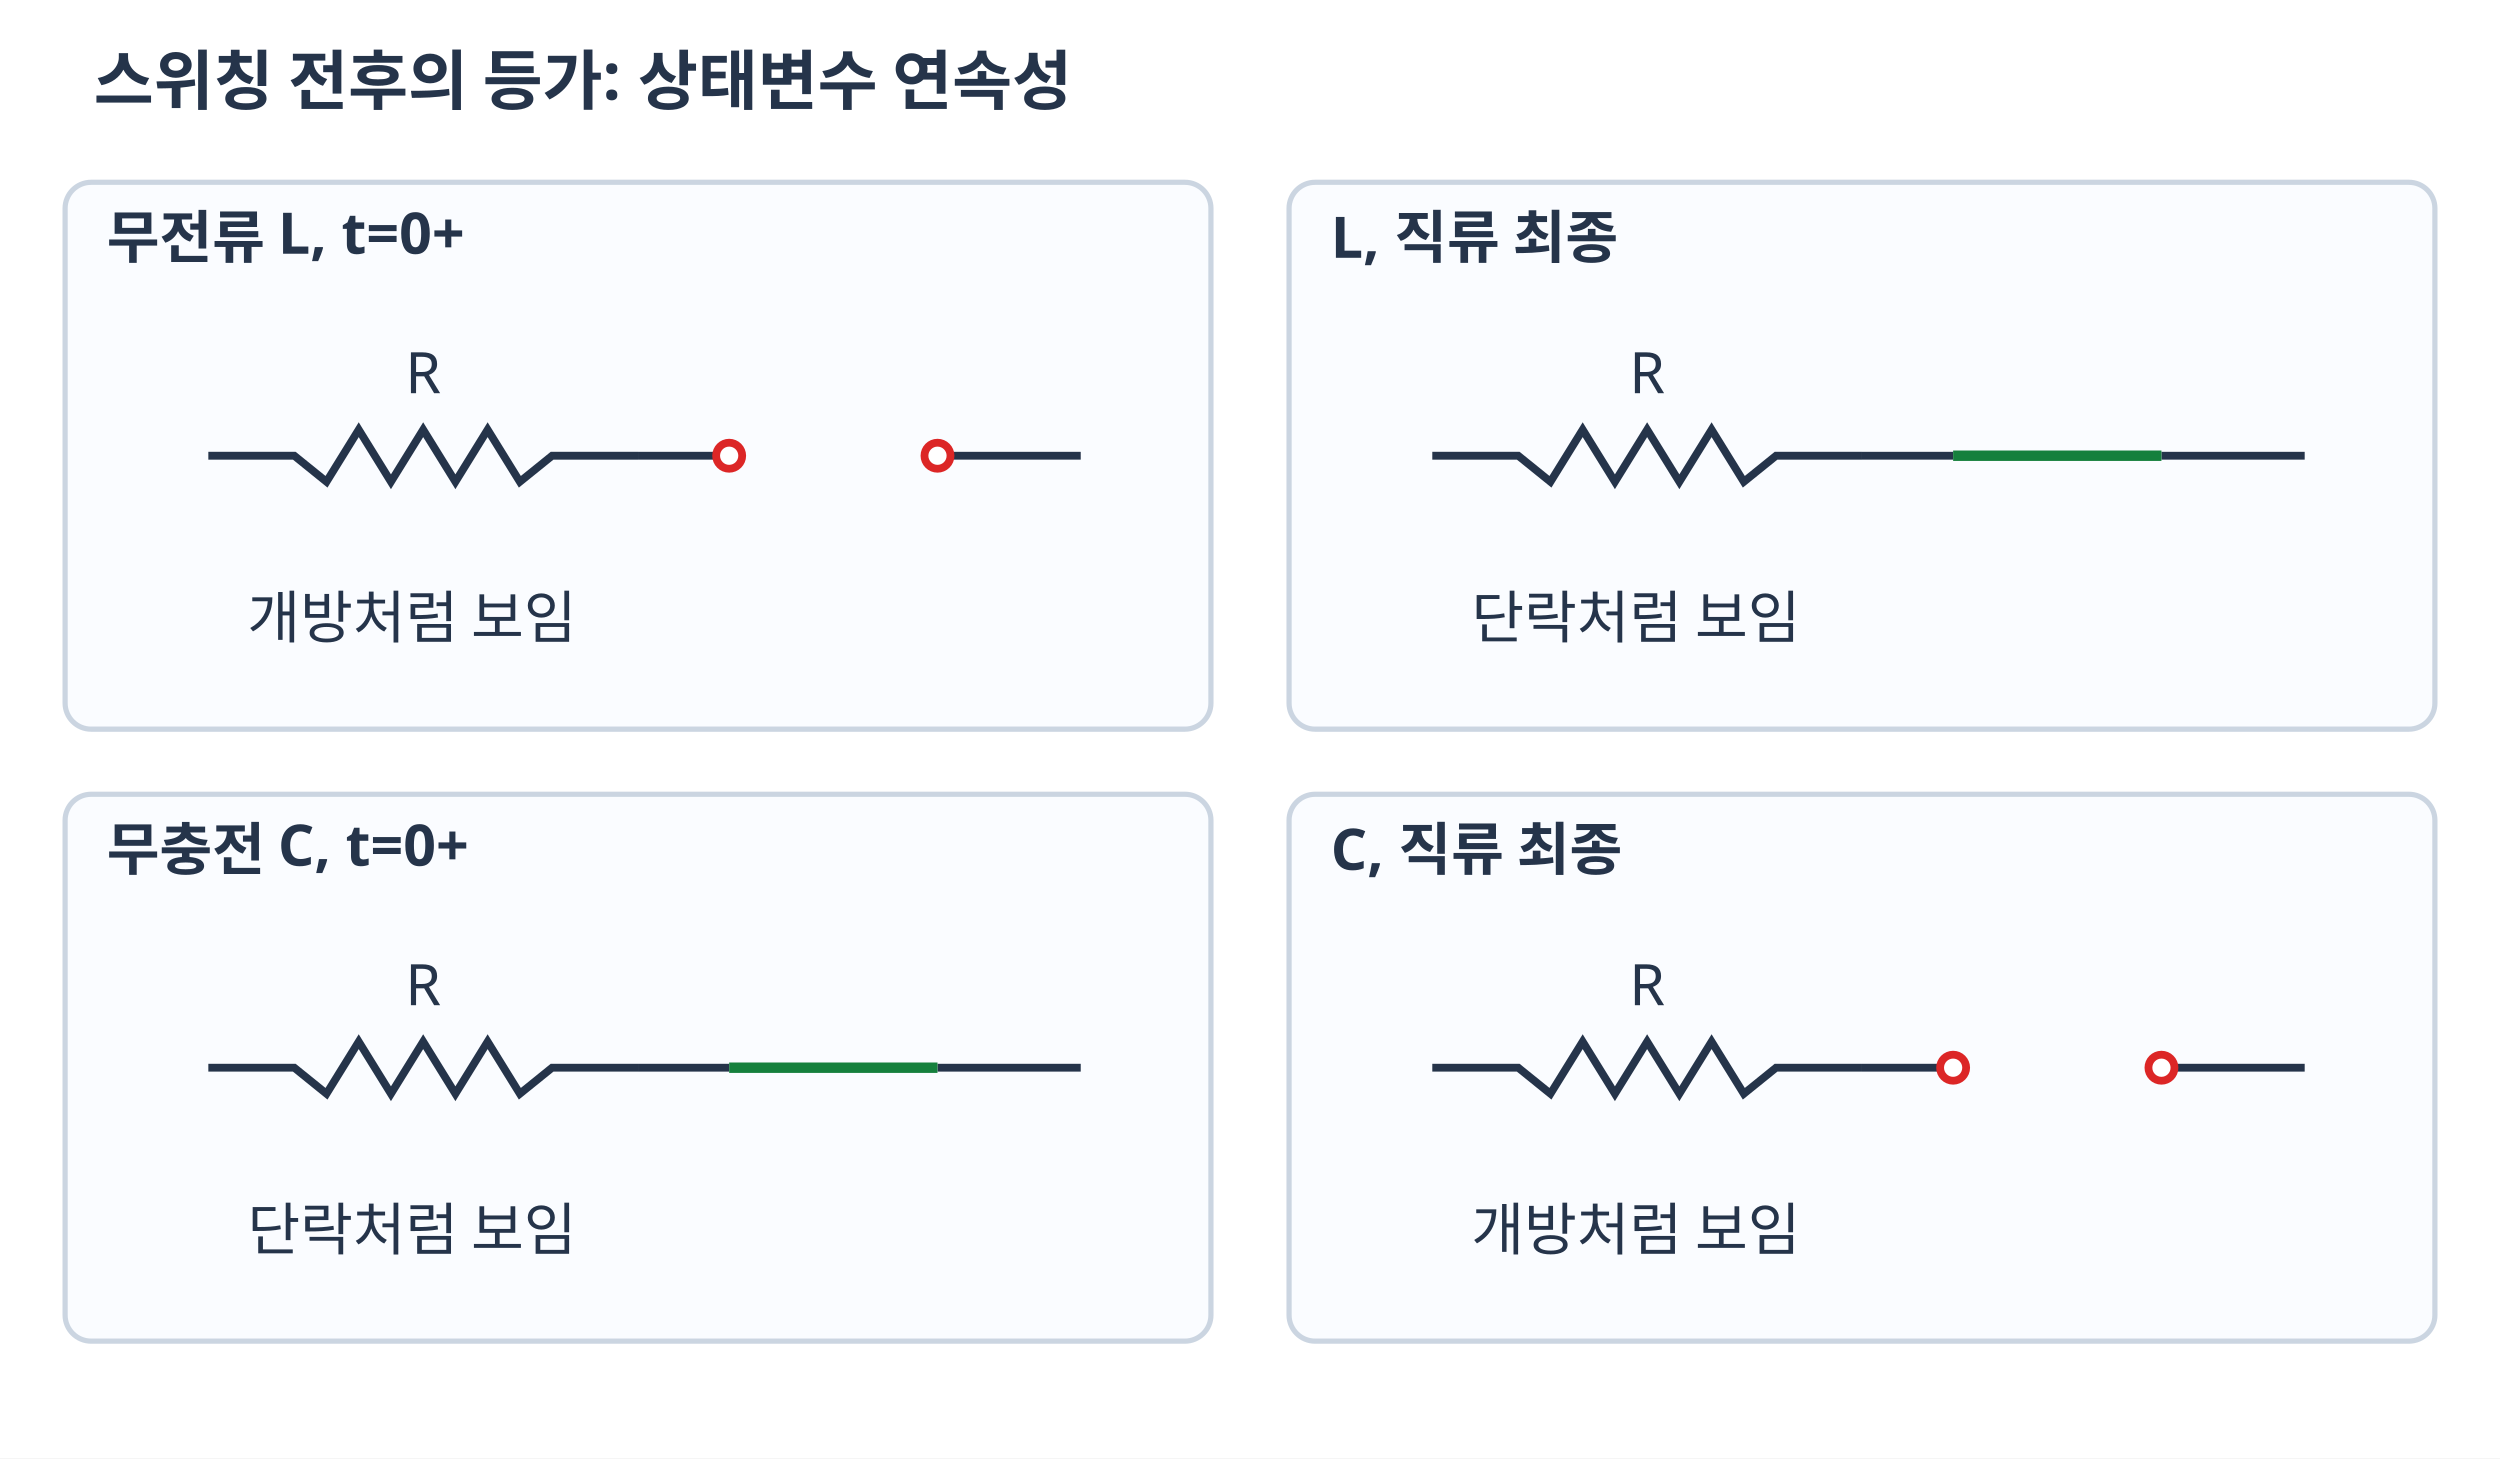
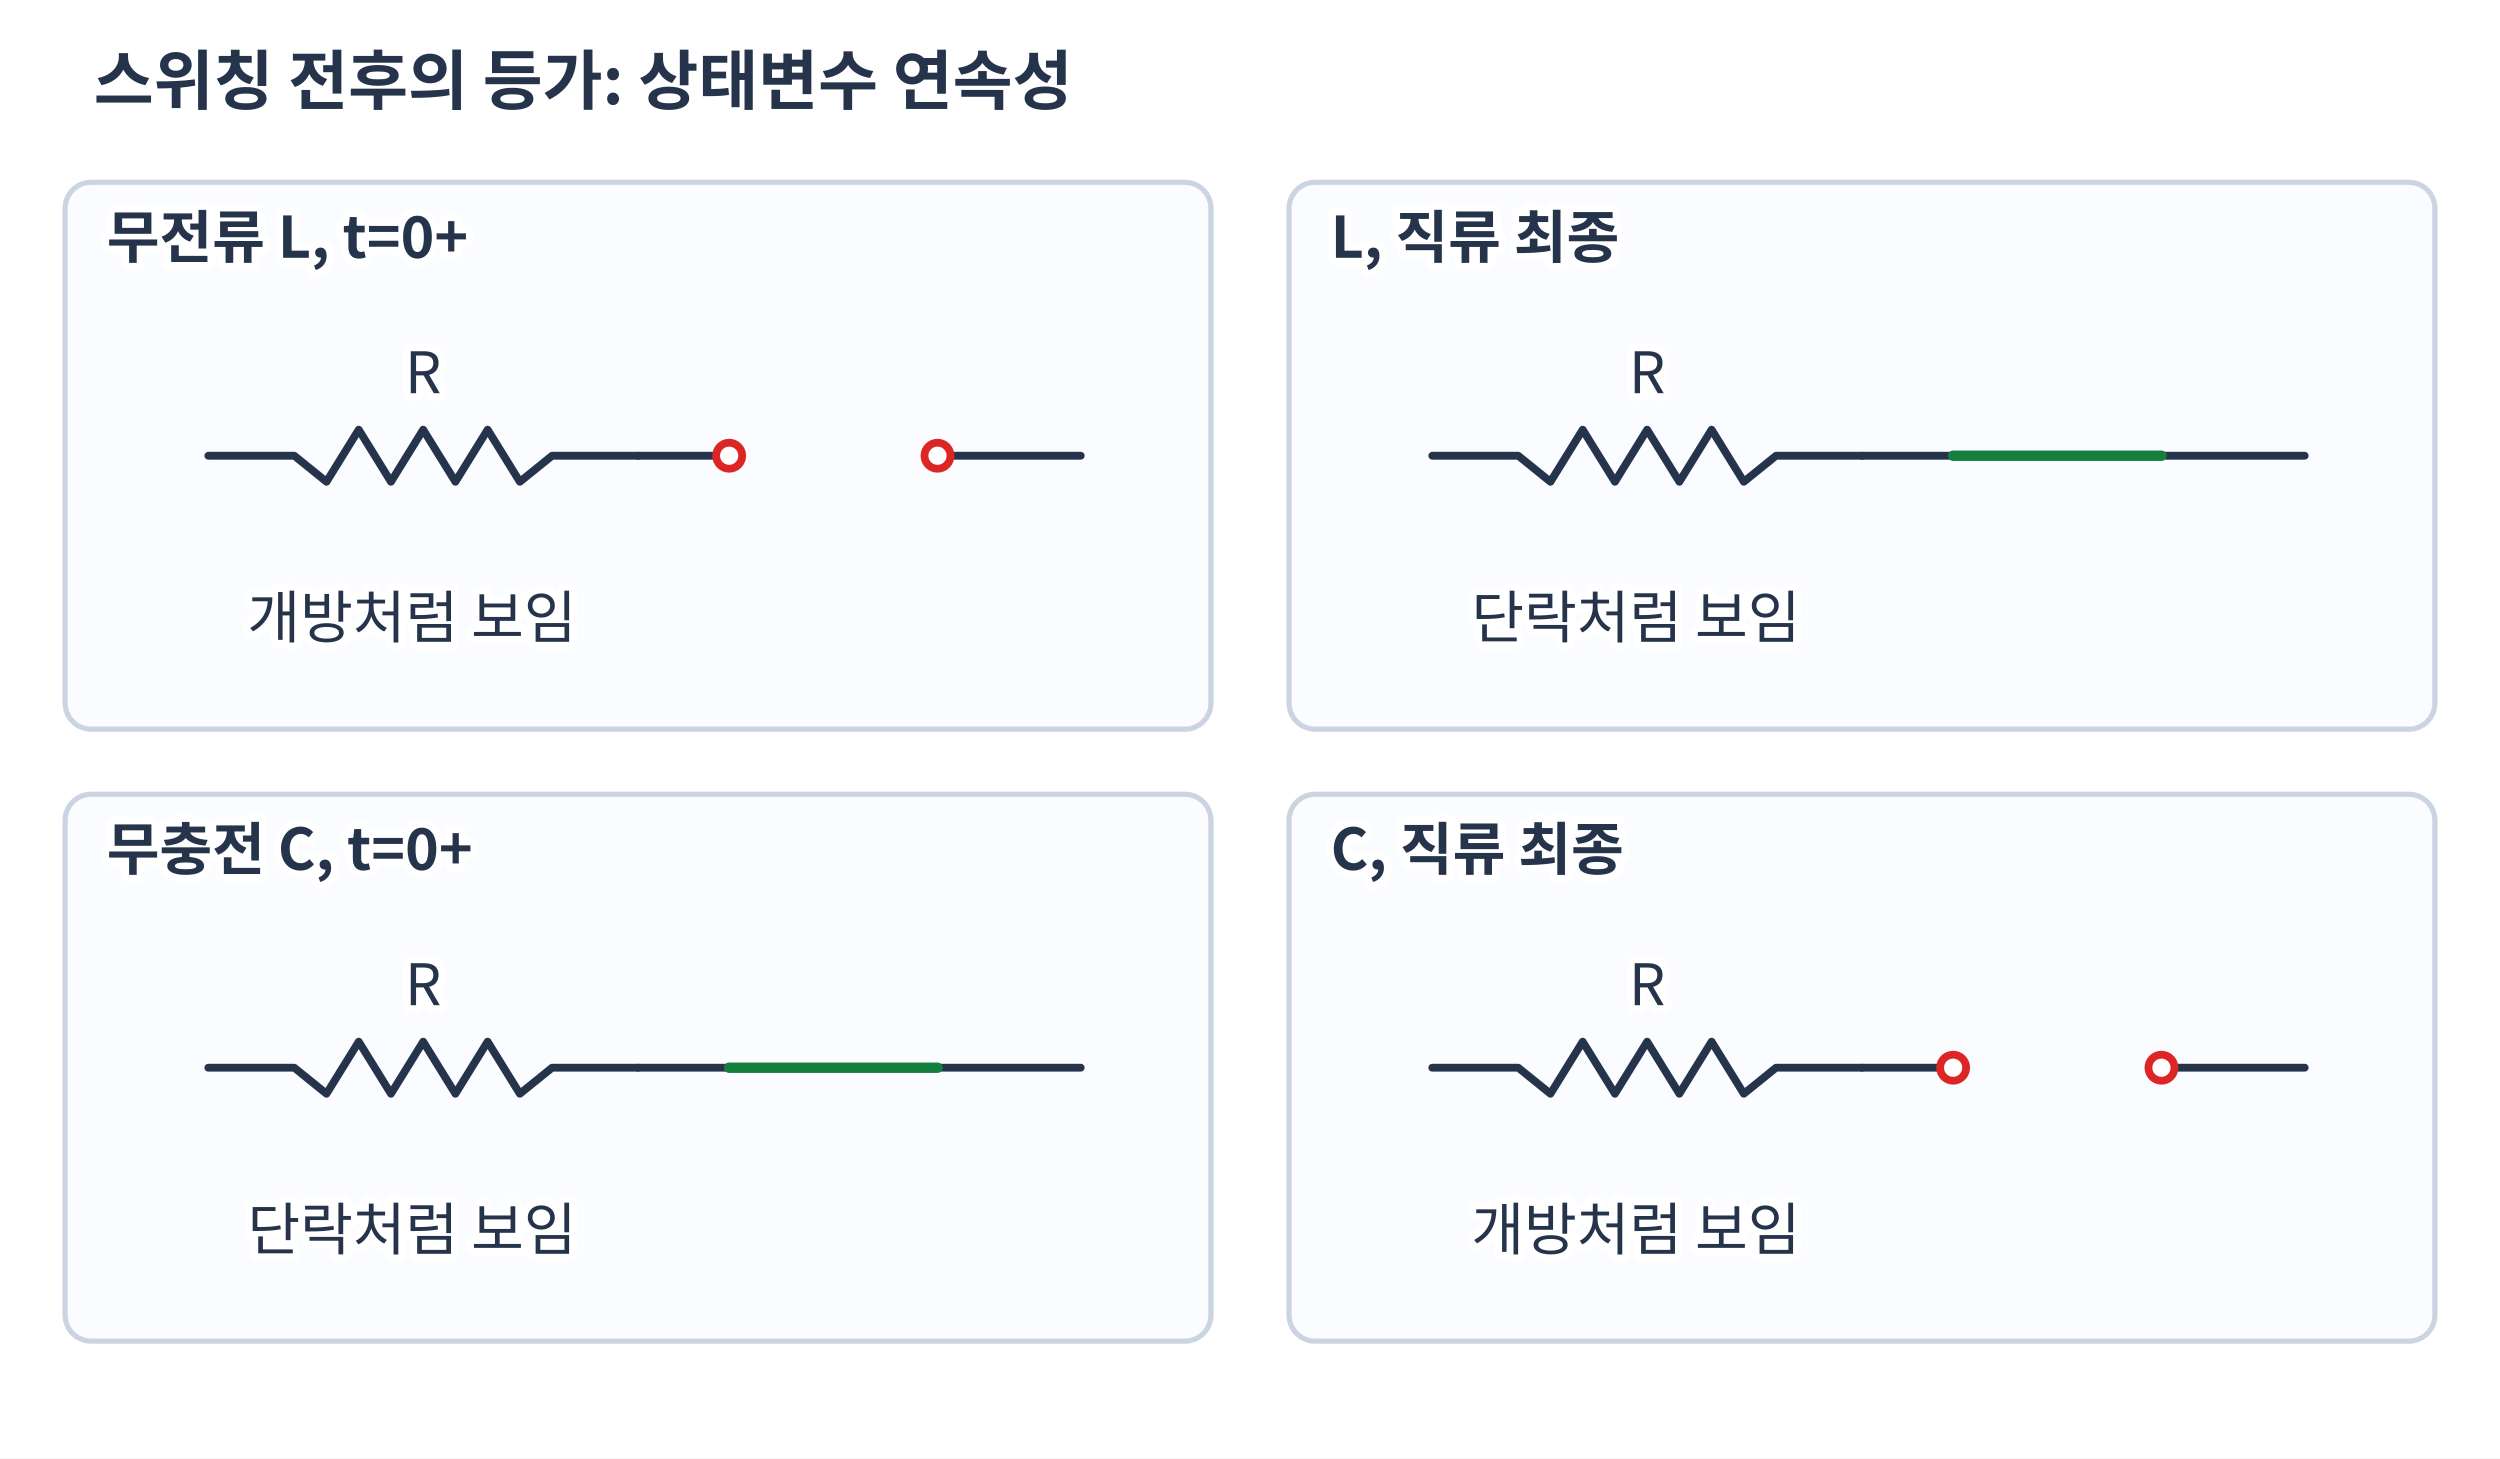
<svg xmlns="http://www.w3.org/2000/svg" width="960" height="560" viewBox="0 0 960 560">
  <rect width="100%" height="100%" fill="white" />
-   <text x="36" y="40" font-family="Noto, Noto Sans KR, Malgun Gothic, sans-serif" font-size="25" fill="#25344A" text-anchor="start" font-weight="700">스위칭 전후의 등가: 상태변수 연속성</text>
  <rect x="25" y="70" width="440" height="210" rx="10" fill="#FAFCFF" stroke="#CBD5E1" stroke-width="2" />
-   <text x="41" y="99" font-family="Noto, Noto Sans KR, Malgun Gothic, sans-serif" font-size="22" fill="#25344A" text-anchor="start" font-weight="700">무전류 L, t=0+</text>
-   <polyline points="80,175 113.0,175.0 125.375,185.0 137.75,165.0 150.125,185.0 162.5,165.0 174.875,185.0 187.25,165.0 199.625,185.0 212.0,175.0 245,175" stroke="#25344A" stroke-width="3" fill="none" />
-   <text x="162.5" y="151.0" font-family="Noto, Noto Sans KR, Malgun Gothic, sans-serif" font-size="22" fill="#25344A" text-anchor="middle" font-weight="400">R</text>
-   <line x1="245" y1="175" x2="280" y2="175" stroke="#25344A" stroke-width="3" />
-   <line x1="360" y1="175" x2="415" y2="175" stroke="#25344A" stroke-width="3" />
+   <polyline points="80,175 113.0,175.0 125.375,185.0 137.75,165.0 150.125,185.0 162.5,165.0 174.875,185.0 187.25,165.0 199.625,185.0 212.0,175.0 245,175" stroke="#25344A" stroke-width="3" fill="none" stroke-linecap="round" stroke-linejoin="round" />
+   <line x1="245" y1="175" x2="280" y2="175" stroke="#25344A" stroke-width="3" stroke-linecap="round" stroke-linejoin="round" />
+   <line x1="360" y1="175" x2="415" y2="175" stroke="#25344A" stroke-width="3" stroke-linecap="round" stroke-linejoin="round" />
  <circle cx="280" cy="175" r="5" fill="white" stroke="#DC2626" stroke-width="3" />
  <circle cx="360" cy="175" r="5" fill="white" stroke="#DC2626" stroke-width="3" />
-   <text x="95" y="245" font-family="Noto, Noto Sans KR, Malgun Gothic, sans-serif" font-size="22" fill="#25344A" text-anchor="start" font-weight="400">개방처럼 보임</text>
  <rect x="495" y="70" width="440" height="210" rx="10" fill="#FAFCFF" stroke="#CBD5E1" stroke-width="2" />
-   <text x="511" y="99" font-family="Noto, Noto Sans KR, Malgun Gothic, sans-serif" font-size="22" fill="#25344A" text-anchor="start" font-weight="700">L, 직류 최종</text>
-   <polyline points="550,175 583.0,175.0 595.375,185.0 607.75,165.0 620.125,185.0 632.5,165.0 644.875,185.0 657.25,165.0 669.625,185.0 682.0,175.0 715,175" stroke="#25344A" stroke-width="3" fill="none" />
-   <text x="632.5" y="151.0" font-family="Noto, Noto Sans KR, Malgun Gothic, sans-serif" font-size="22" fill="#25344A" text-anchor="middle" font-weight="400">R</text>
-   <line x1="715" y1="175" x2="750" y2="175" stroke="#25344A" stroke-width="3" />
-   <line x1="830" y1="175" x2="885" y2="175" stroke="#25344A" stroke-width="3" />
-   <line x1="750" y1="175" x2="830" y2="175" stroke="#15803D" stroke-width="4" />
-   <text x="565" y="245" font-family="Noto, Noto Sans KR, Malgun Gothic, sans-serif" font-size="22" fill="#25344A" text-anchor="start" font-weight="400">단락처럼 보임</text>
+   <polyline points="550,175 583.0,175.0 595.375,185.0 607.75,165.0 620.125,185.0 632.5,165.0 644.875,185.0 657.25,165.0 669.625,185.0 682.0,175.0 715,175" stroke="#25344A" stroke-width="3" fill="none" stroke-linecap="round" stroke-linejoin="round" />
+   <line x1="715" y1="175" x2="750" y2="175" stroke="#25344A" stroke-width="3" stroke-linecap="round" stroke-linejoin="round" />
+   <line x1="830" y1="175" x2="885" y2="175" stroke="#25344A" stroke-width="3" stroke-linecap="round" stroke-linejoin="round" />
+   <line x1="750" y1="175" x2="830" y2="175" stroke="#15803D" stroke-width="4" stroke-linecap="round" stroke-linejoin="round" />
  <rect x="25" y="305" width="440" height="210" rx="10" fill="#FAFCFF" stroke="#CBD5E1" stroke-width="2" />
-   <text x="41" y="334" font-family="Noto, Noto Sans KR, Malgun Gothic, sans-serif" font-size="22" fill="#25344A" text-anchor="start" font-weight="700">무충전 C, t=0+</text>
-   <polyline points="80,410 113.0,410.0 125.375,420.0 137.75,400.0 150.125,420.0 162.5,400.0 174.875,420.0 187.25,400.0 199.625,420.0 212.0,410.0 245,410" stroke="#25344A" stroke-width="3" fill="none" />
-   <text x="162.5" y="386.0" font-family="Noto, Noto Sans KR, Malgun Gothic, sans-serif" font-size="22" fill="#25344A" text-anchor="middle" font-weight="400">R</text>
-   <line x1="245" y1="410" x2="280" y2="410" stroke="#25344A" stroke-width="3" />
-   <line x1="360" y1="410" x2="415" y2="410" stroke="#25344A" stroke-width="3" />
-   <line x1="280" y1="410" x2="360" y2="410" stroke="#15803D" stroke-width="4" />
-   <text x="95" y="480" font-family="Noto, Noto Sans KR, Malgun Gothic, sans-serif" font-size="22" fill="#25344A" text-anchor="start" font-weight="400">단락처럼 보임</text>
+   <polyline points="80,410 113.0,410.0 125.375,420.0 137.75,400.0 150.125,420.0 162.5,400.0 174.875,420.0 187.25,400.0 199.625,420.0 212.0,410.0 245,410" stroke="#25344A" stroke-width="3" fill="none" stroke-linecap="round" stroke-linejoin="round" />
+   <line x1="245" y1="410" x2="280" y2="410" stroke="#25344A" stroke-width="3" stroke-linecap="round" stroke-linejoin="round" />
+   <line x1="360" y1="410" x2="415" y2="410" stroke="#25344A" stroke-width="3" stroke-linecap="round" stroke-linejoin="round" />
+   <line x1="280" y1="410" x2="360" y2="410" stroke="#15803D" stroke-width="4" stroke-linecap="round" stroke-linejoin="round" />
  <rect x="495" y="305" width="440" height="210" rx="10" fill="#FAFCFF" stroke="#CBD5E1" stroke-width="2" />
-   <text x="511" y="334" font-family="Noto, Noto Sans KR, Malgun Gothic, sans-serif" font-size="22" fill="#25344A" text-anchor="start" font-weight="700">C, 직류 최종</text>
-   <polyline points="550,410 583.0,410.0 595.375,420.0 607.75,400.0 620.125,420.0 632.5,400.0 644.875,420.0 657.25,400.0 669.625,420.0 682.0,410.0 715,410" stroke="#25344A" stroke-width="3" fill="none" />
-   <text x="632.5" y="386.0" font-family="Noto, Noto Sans KR, Malgun Gothic, sans-serif" font-size="22" fill="#25344A" text-anchor="middle" font-weight="400">R</text>
-   <line x1="715" y1="410" x2="750" y2="410" stroke="#25344A" stroke-width="3" />
-   <line x1="830" y1="410" x2="885" y2="410" stroke="#25344A" stroke-width="3" />
+   <polyline points="550,410 583.0,410.0 595.375,420.0 607.75,400.0 620.125,420.0 632.5,400.0 644.875,420.0 657.25,400.0 669.625,420.0 682.0,410.0 715,410" stroke="#25344A" stroke-width="3" fill="none" stroke-linecap="round" stroke-linejoin="round" />
+   <line x1="715" y1="410" x2="750" y2="410" stroke="#25344A" stroke-width="3" stroke-linecap="round" stroke-linejoin="round" />
+   <line x1="830" y1="410" x2="885" y2="410" stroke="#25344A" stroke-width="3" stroke-linecap="round" stroke-linejoin="round" />
  <circle cx="750" cy="410" r="5" fill="white" stroke="#DC2626" stroke-width="3" />
  <circle cx="830" cy="410" r="5" fill="white" stroke="#DC2626" stroke-width="3" />
-   <text x="565" y="480" font-family="Noto, Noto Sans KR, Malgun Gothic, sans-serif" font-size="22" fill="#25344A" text-anchor="start" font-weight="400">개방처럼 보임</text>
+   <text x="36" y="40" font-family="Noto, Noto Sans KR, Noto Sans CJK KR, Source Han Sans K, Apple SD Gothic Neo, Malgun Gothic, sans-serif" font-size="25" text-anchor="start" font-weight="700" fill="white" stroke="white" stroke-width="6" stroke-linejoin="round" aria-hidden="true">스위칭 전후의 등가: 상태변수 연속성</text>
+   <text x="36" y="40" font-family="Noto, Noto Sans KR, Noto Sans CJK KR, Source Han Sans K, Apple SD Gothic Neo, Malgun Gothic, sans-serif" font-size="25" text-anchor="start" font-weight="700" fill="#25344A">스위칭 전후의 등가: 상태변수 연속성</text>
+   <text x="41" y="99" font-family="Noto, Noto Sans KR, Noto Sans CJK KR, Source Han Sans K, Apple SD Gothic Neo, Malgun Gothic, sans-serif" font-size="22" text-anchor="start" font-weight="700" fill="white" stroke="white" stroke-width="6" stroke-linejoin="round" aria-hidden="true">무전류 L, t=0+</text>
+   <text x="41" y="99" font-family="Noto, Noto Sans KR, Noto Sans CJK KR, Source Han Sans K, Apple SD Gothic Neo, Malgun Gothic, sans-serif" font-size="22" text-anchor="start" font-weight="700" fill="#25344A">무전류 L, t=0+</text>
+   <text x="162.5" y="151.0" font-family="Noto, Noto Sans KR, Noto Sans CJK KR, Source Han Sans K, Apple SD Gothic Neo, Malgun Gothic, sans-serif" font-size="22" text-anchor="middle" font-weight="400" fill="white" stroke="white" stroke-width="6" stroke-linejoin="round" aria-hidden="true">R</text>
+   <text x="162.5" y="151.0" font-family="Noto, Noto Sans KR, Noto Sans CJK KR, Source Han Sans K, Apple SD Gothic Neo, Malgun Gothic, sans-serif" font-size="22" text-anchor="middle" font-weight="400" fill="#25344A">R</text>
+   <text x="95" y="245" font-family="Noto, Noto Sans KR, Noto Sans CJK KR, Source Han Sans K, Apple SD Gothic Neo, Malgun Gothic, sans-serif" font-size="22" text-anchor="start" font-weight="400" fill="white" stroke="white" stroke-width="6" stroke-linejoin="round" aria-hidden="true">개방처럼 보임</text>
+   <text x="95" y="245" font-family="Noto, Noto Sans KR, Noto Sans CJK KR, Source Han Sans K, Apple SD Gothic Neo, Malgun Gothic, sans-serif" font-size="22" text-anchor="start" font-weight="400" fill="#25344A">개방처럼 보임</text>
+   <text x="511" y="99" font-family="Noto, Noto Sans KR, Noto Sans CJK KR, Source Han Sans K, Apple SD Gothic Neo, Malgun Gothic, sans-serif" font-size="22" text-anchor="start" font-weight="700" fill="white" stroke="white" stroke-width="6" stroke-linejoin="round" aria-hidden="true">L, 직류 최종</text>
+   <text x="511" y="99" font-family="Noto, Noto Sans KR, Noto Sans CJK KR, Source Han Sans K, Apple SD Gothic Neo, Malgun Gothic, sans-serif" font-size="22" text-anchor="start" font-weight="700" fill="#25344A">L, 직류 최종</text>
+   <text x="632.5" y="151.0" font-family="Noto, Noto Sans KR, Noto Sans CJK KR, Source Han Sans K, Apple SD Gothic Neo, Malgun Gothic, sans-serif" font-size="22" text-anchor="middle" font-weight="400" fill="white" stroke="white" stroke-width="6" stroke-linejoin="round" aria-hidden="true">R</text>
+   <text x="632.5" y="151.0" font-family="Noto, Noto Sans KR, Noto Sans CJK KR, Source Han Sans K, Apple SD Gothic Neo, Malgun Gothic, sans-serif" font-size="22" text-anchor="middle" font-weight="400" fill="#25344A">R</text>
+   <text x="565" y="245" font-family="Noto, Noto Sans KR, Noto Sans CJK KR, Source Han Sans K, Apple SD Gothic Neo, Malgun Gothic, sans-serif" font-size="22" text-anchor="start" font-weight="400" fill="white" stroke="white" stroke-width="6" stroke-linejoin="round" aria-hidden="true">단락처럼 보임</text>
+   <text x="565" y="245" font-family="Noto, Noto Sans KR, Noto Sans CJK KR, Source Han Sans K, Apple SD Gothic Neo, Malgun Gothic, sans-serif" font-size="22" text-anchor="start" font-weight="400" fill="#25344A">단락처럼 보임</text>
+   <text x="41" y="334" font-family="Noto, Noto Sans KR, Noto Sans CJK KR, Source Han Sans K, Apple SD Gothic Neo, Malgun Gothic, sans-serif" font-size="22" text-anchor="start" font-weight="700" fill="white" stroke="white" stroke-width="6" stroke-linejoin="round" aria-hidden="true">무충전 C, t=0+</text>
+   <text x="41" y="334" font-family="Noto, Noto Sans KR, Noto Sans CJK KR, Source Han Sans K, Apple SD Gothic Neo, Malgun Gothic, sans-serif" font-size="22" text-anchor="start" font-weight="700" fill="#25344A">무충전 C, t=0+</text>
+   <text x="162.5" y="386.0" font-family="Noto, Noto Sans KR, Noto Sans CJK KR, Source Han Sans K, Apple SD Gothic Neo, Malgun Gothic, sans-serif" font-size="22" text-anchor="middle" font-weight="400" fill="white" stroke="white" stroke-width="6" stroke-linejoin="round" aria-hidden="true">R</text>
+   <text x="162.5" y="386.0" font-family="Noto, Noto Sans KR, Noto Sans CJK KR, Source Han Sans K, Apple SD Gothic Neo, Malgun Gothic, sans-serif" font-size="22" text-anchor="middle" font-weight="400" fill="#25344A">R</text>
+   <text x="95" y="480" font-family="Noto, Noto Sans KR, Noto Sans CJK KR, Source Han Sans K, Apple SD Gothic Neo, Malgun Gothic, sans-serif" font-size="22" text-anchor="start" font-weight="400" fill="white" stroke="white" stroke-width="6" stroke-linejoin="round" aria-hidden="true">단락처럼 보임</text>
+   <text x="95" y="480" font-family="Noto, Noto Sans KR, Noto Sans CJK KR, Source Han Sans K, Apple SD Gothic Neo, Malgun Gothic, sans-serif" font-size="22" text-anchor="start" font-weight="400" fill="#25344A">단락처럼 보임</text>
+   <text x="511" y="334" font-family="Noto, Noto Sans KR, Noto Sans CJK KR, Source Han Sans K, Apple SD Gothic Neo, Malgun Gothic, sans-serif" font-size="22" text-anchor="start" font-weight="700" fill="white" stroke="white" stroke-width="6" stroke-linejoin="round" aria-hidden="true">C, 직류 최종</text>
+   <text x="511" y="334" font-family="Noto, Noto Sans KR, Noto Sans CJK KR, Source Han Sans K, Apple SD Gothic Neo, Malgun Gothic, sans-serif" font-size="22" text-anchor="start" font-weight="700" fill="#25344A">C, 직류 최종</text>
+   <text x="632.5" y="386.0" font-family="Noto, Noto Sans KR, Noto Sans CJK KR, Source Han Sans K, Apple SD Gothic Neo, Malgun Gothic, sans-serif" font-size="22" text-anchor="middle" font-weight="400" fill="white" stroke="white" stroke-width="6" stroke-linejoin="round" aria-hidden="true">R</text>
+   <text x="632.5" y="386.0" font-family="Noto, Noto Sans KR, Noto Sans CJK KR, Source Han Sans K, Apple SD Gothic Neo, Malgun Gothic, sans-serif" font-size="22" text-anchor="middle" font-weight="400" fill="#25344A">R</text>
+   <text x="565" y="480" font-family="Noto, Noto Sans KR, Noto Sans CJK KR, Source Han Sans K, Apple SD Gothic Neo, Malgun Gothic, sans-serif" font-size="22" text-anchor="start" font-weight="400" fill="white" stroke="white" stroke-width="6" stroke-linejoin="round" aria-hidden="true">개방처럼 보임</text>
+   <text x="565" y="480" font-family="Noto, Noto Sans KR, Noto Sans CJK KR, Source Han Sans K, Apple SD Gothic Neo, Malgun Gothic, sans-serif" font-size="22" text-anchor="start" font-weight="400" fill="#25344A">개방처럼 보임</text>
</svg>
